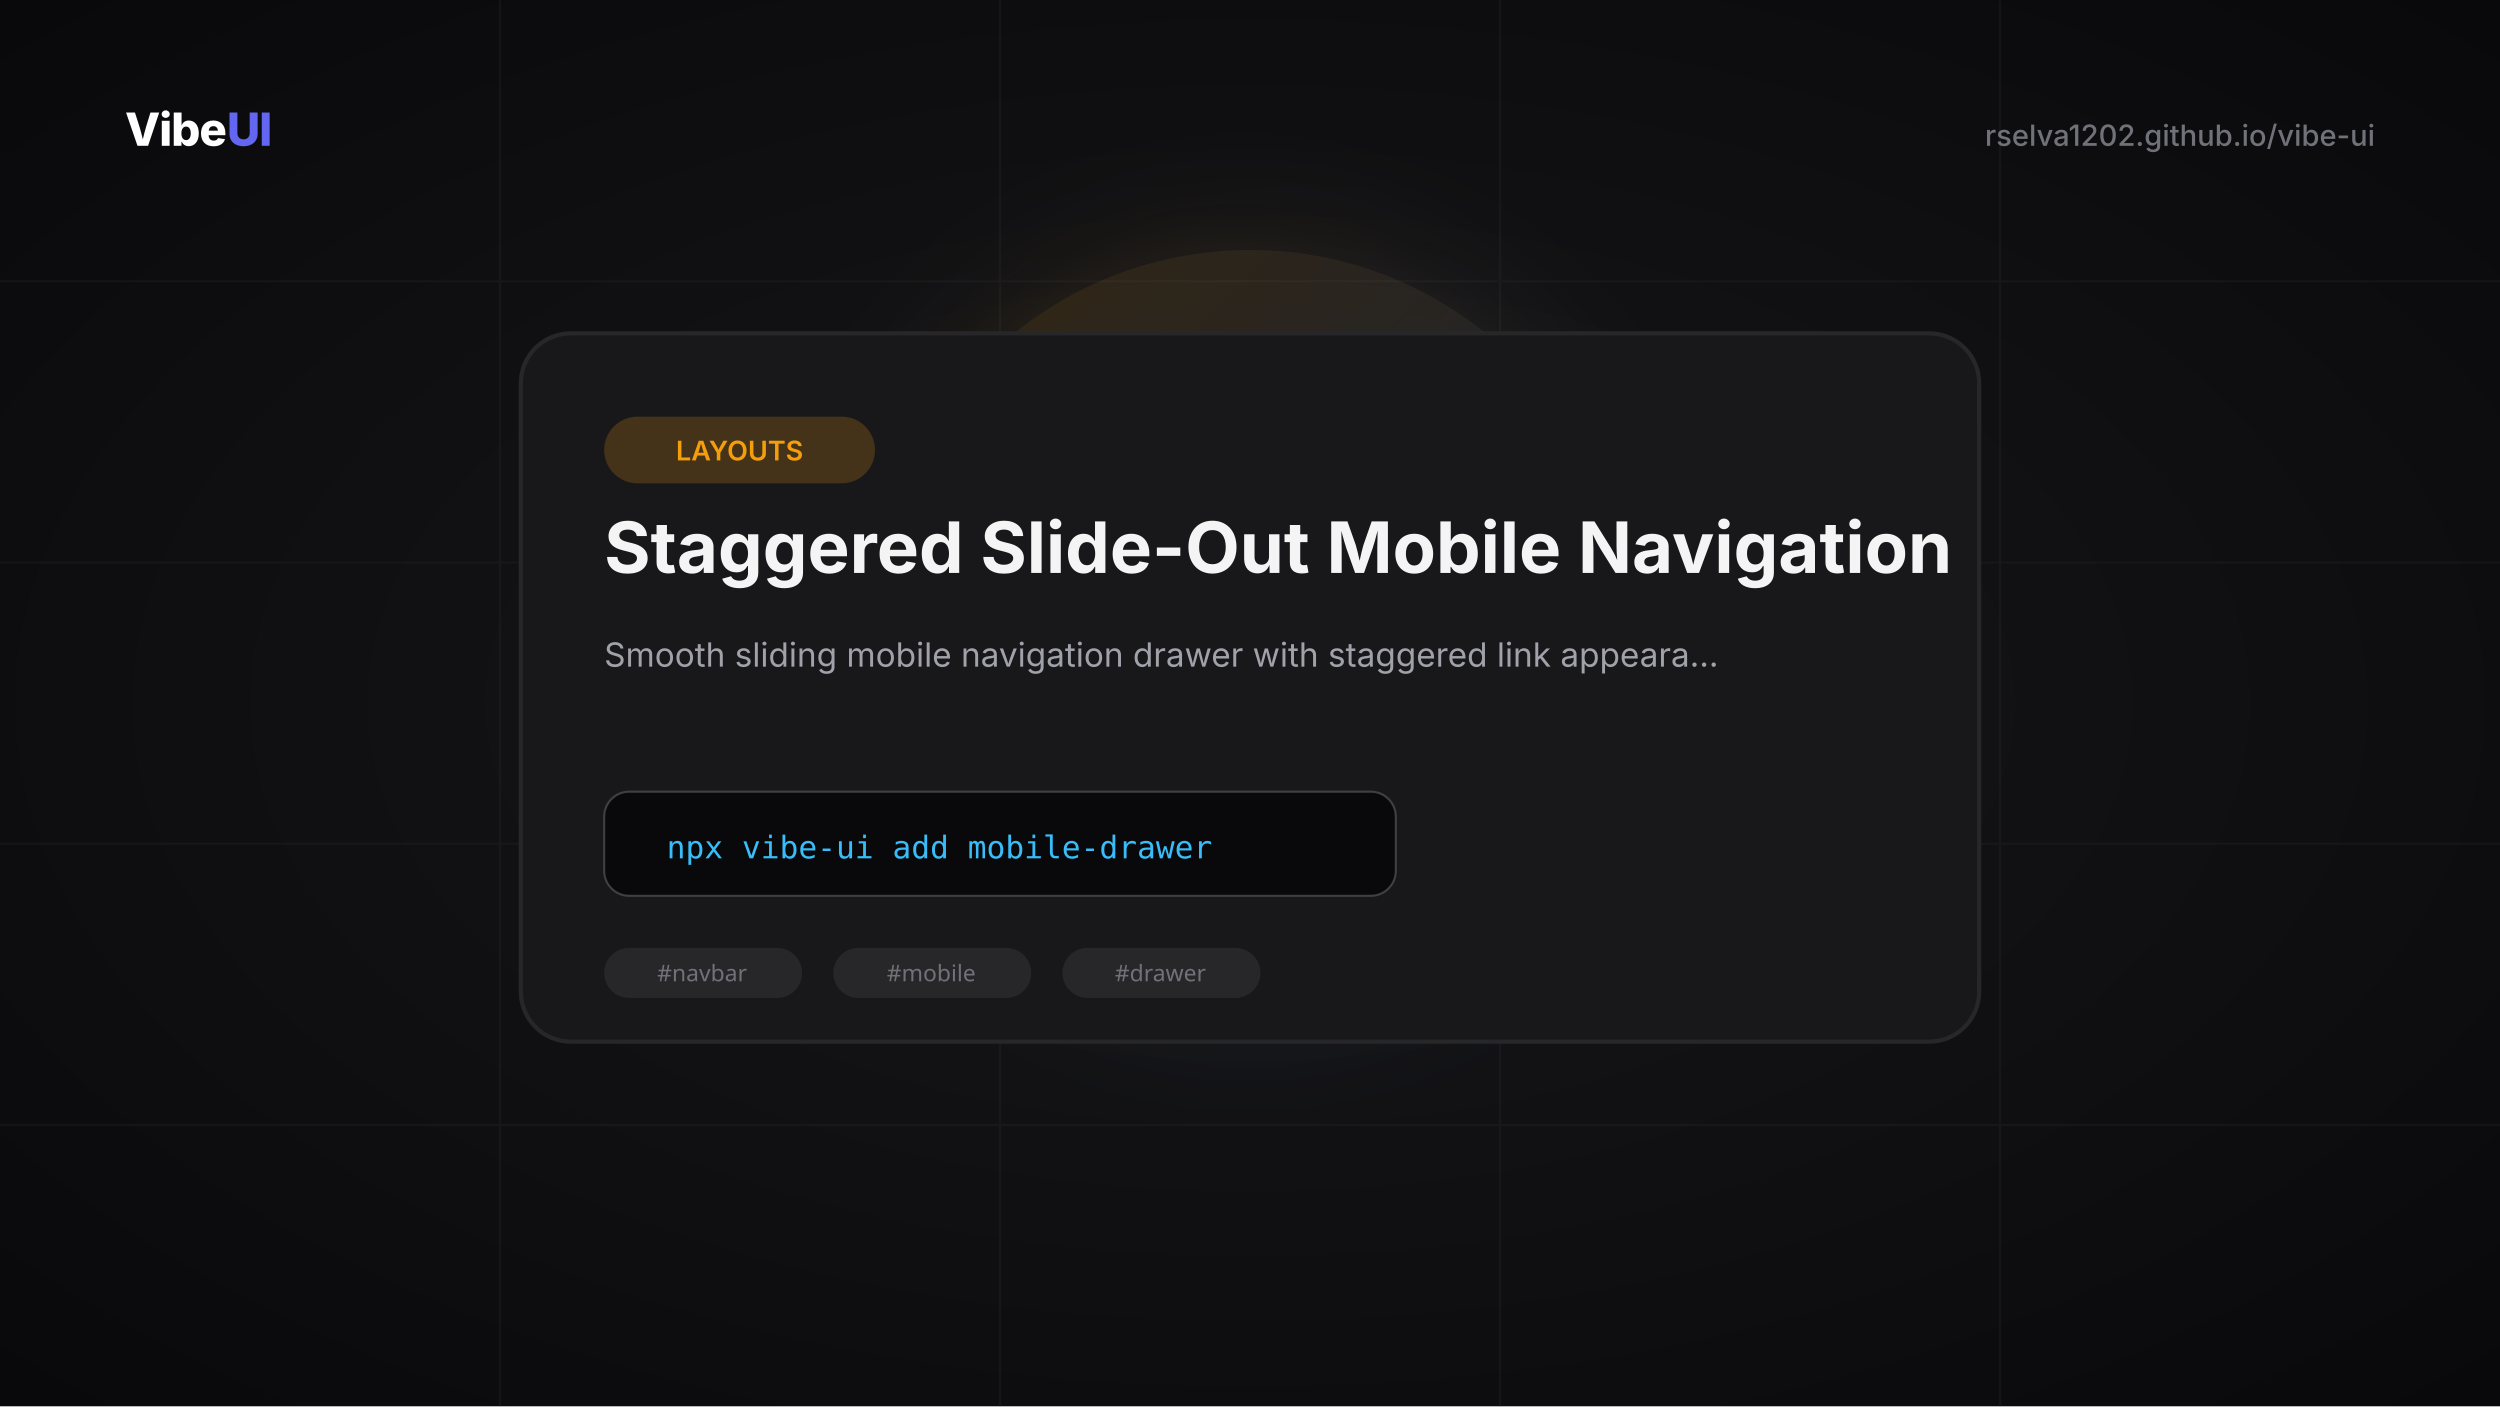
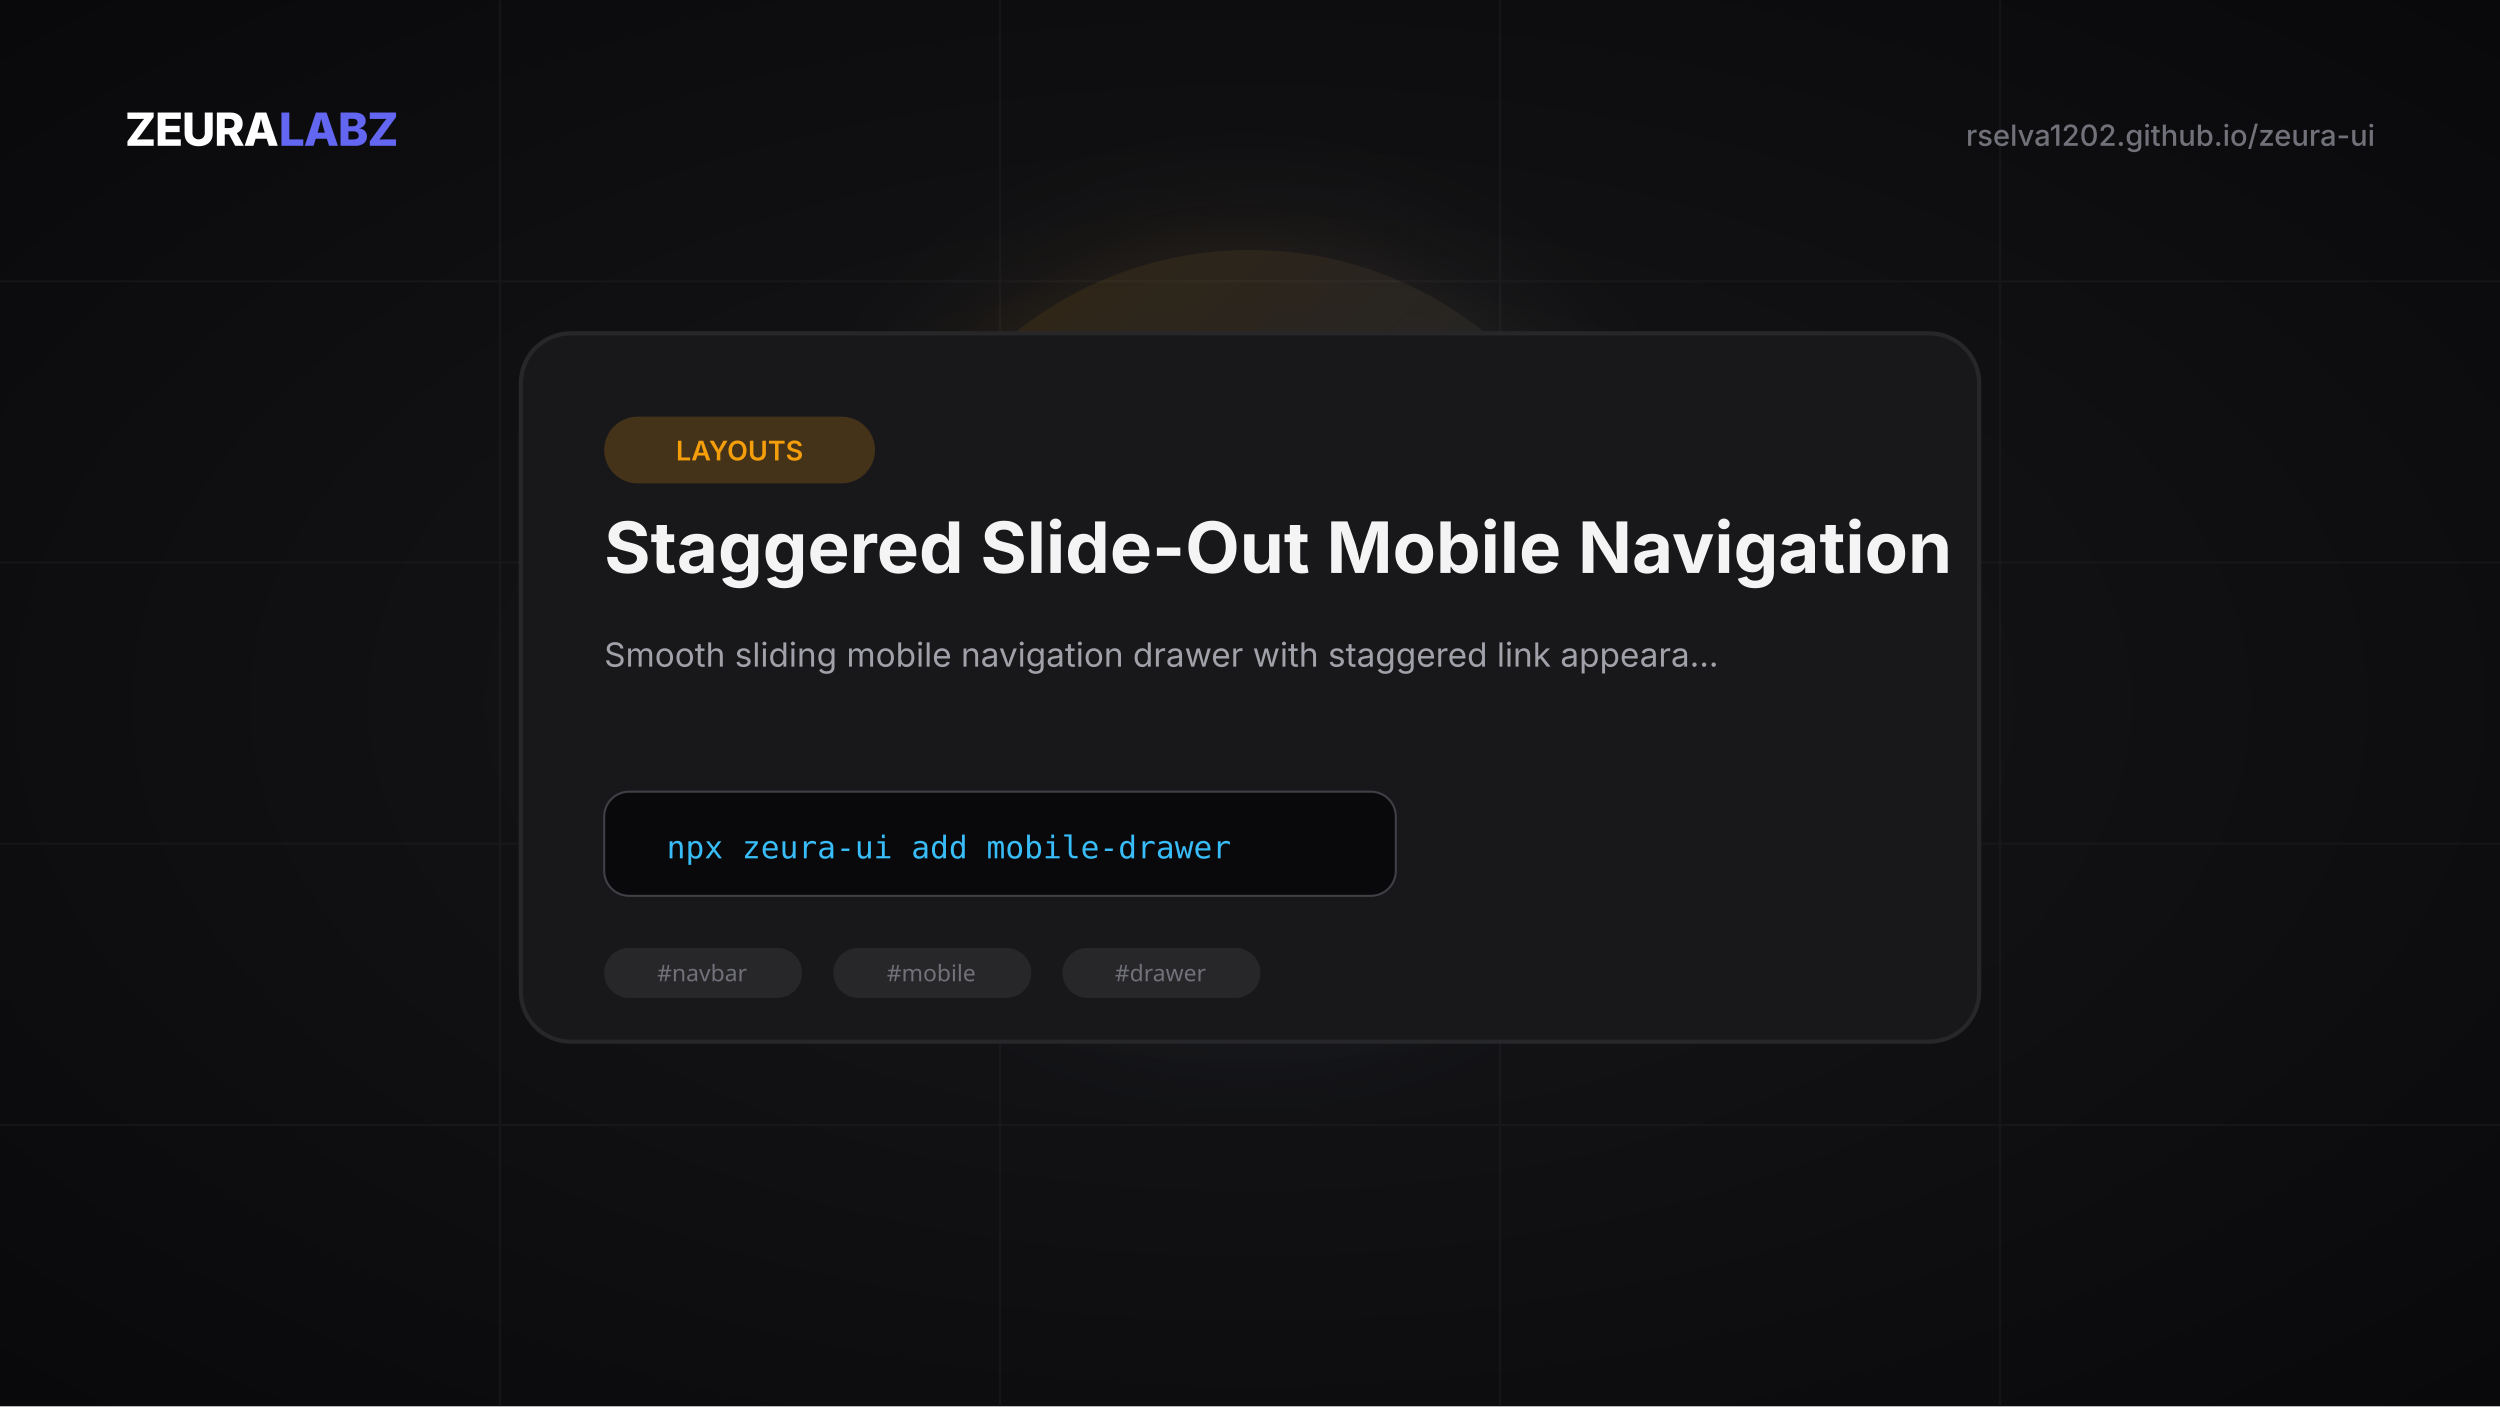
<svg xmlns="http://www.w3.org/2000/svg" viewBox="0 0 1200 675" width="1200" height="675">
  <defs>
    <radialGradient id="bgGrad" cx="50%" cy="50%" r="70%">
      <stop offset="0%" stop-color="#18181b" />
      <stop offset="100%" stop-color="#09090b" />
    </radialGradient>
    <linearGradient id="brandGrad" x1="0%" y1="0%" x2="100%" y2="100%">
      <stop offset="0%" stop-color="#f59e0b" />
      <stop offset="100%" stop-color="#3b82f6" />
    </linearGradient>
    <filter id="glow" x="-20%" y="-20%" width="140%" height="140%">
      <feGaussianBlur stdDeviation="30" result="blur" />
      <feComposite in="SourceGraphic" in2="blur" operator="over" />
    </filter>
  </defs>
  <rect width="1200" height="675" fill="url(#bgGrad)" />
  <g stroke="#27272a" stroke-width="1" opacity="0.3">
    <line x1="0" y1="135" x2="1200" y2="135" />
    <line x1="0" y1="270" x2="1200" y2="270" />
    <line x1="0" y1="405" x2="1200" y2="405" />
    <line x1="0" y1="540" x2="1200" y2="540" />
    <line x1="240" y1="0" x2="240" y2="675" />
    <line x1="480" y1="0" x2="480" y2="675" />
    <line x1="720" y1="0" x2="720" y2="675" />
    <line x1="960" y1="0" x2="960" y2="675" />
  </g>
  <circle cx="600" cy="300" r="180" fill="url(#brandGrad)" opacity="0.15" filter="url(#glow)" />
  <rect x="250" y="160" width="700" height="340" rx="24" fill="#18181b" stroke="#27272a" stroke-width="2" />
  <rect x="290" y="200" width="130" height="32" rx="16" fill="#f59e0b" opacity="0.2" />
  <text x="355" y="221" font-family="system-ui, -apple-system, sans-serif" font-size="13" font-weight="600" fill="#f59e0b" text-anchor="middle">
    LAYOUTS
  </text>
  <text x="290" y="275" font-family="system-ui, -apple-system, sans-serif" font-size="34" font-weight="700" fill="#f4f4f5">
    Staggered Slide-Out Mobile Navigation
  </text>
  <text x="290" y="320" font-family="system-ui, -apple-system, sans-serif" font-size="16" fill="#a1a1aa">
    Smooth sliding mobile navigation drawer with staggered link appeara...
  </text>
  <rect x="290" y="380" width="380" height="50" rx="12" fill="#09090b" stroke="#3f3f46" stroke-width="1" />
  <text x="320" y="412" font-family="monospace, Consolas, sans-serif" font-size="15" fill="#38bdf8">
-     npx vibe-ui add mobile-drawer
+     npx zeura-ui add mobile-drawer
  </text>
  <g transform="translate(290, 455)">
    <rect x="0" y="0" width="95" height="24" rx="12" fill="#27272a" />
    <text x="47" y="16" font-family="system-ui, sans-serif" font-size="11" fill="#71717a" text-anchor="middle">#navbar</text>
    <rect x="110" y="0" width="95" height="24" rx="12" fill="#27272a" />
    <text x="157" y="16" font-family="system-ui, sans-serif" font-size="11" fill="#71717a" text-anchor="middle">#mobile</text>
    <rect x="220" y="0" width="95" height="24" rx="12" fill="#27272a" />
    <text x="267" y="16" font-family="system-ui, sans-serif" font-size="11" fill="#71717a" text-anchor="middle">#drawer</text>
  </g>
  <text x="60" y="70" font-family="system-ui, -apple-system, sans-serif" font-size="22" font-weight="800" fill="#ffffff" letter-spacing="-0.5">
-     Vibe<tspan fill="#6366f1">UI</tspan>
+     ZEURA<tspan fill="#6366f1">LABZ</tspan>
  </text>
  <text x="1140" y="70" font-family="system-ui, -apple-system, sans-serif" font-size="14" font-weight="500" fill="#71717a" text-anchor="end">
-     rselva1202.github.io/vibe-ui
+     rselva1202.github.io/zeura-ui
  </text>
</svg>
